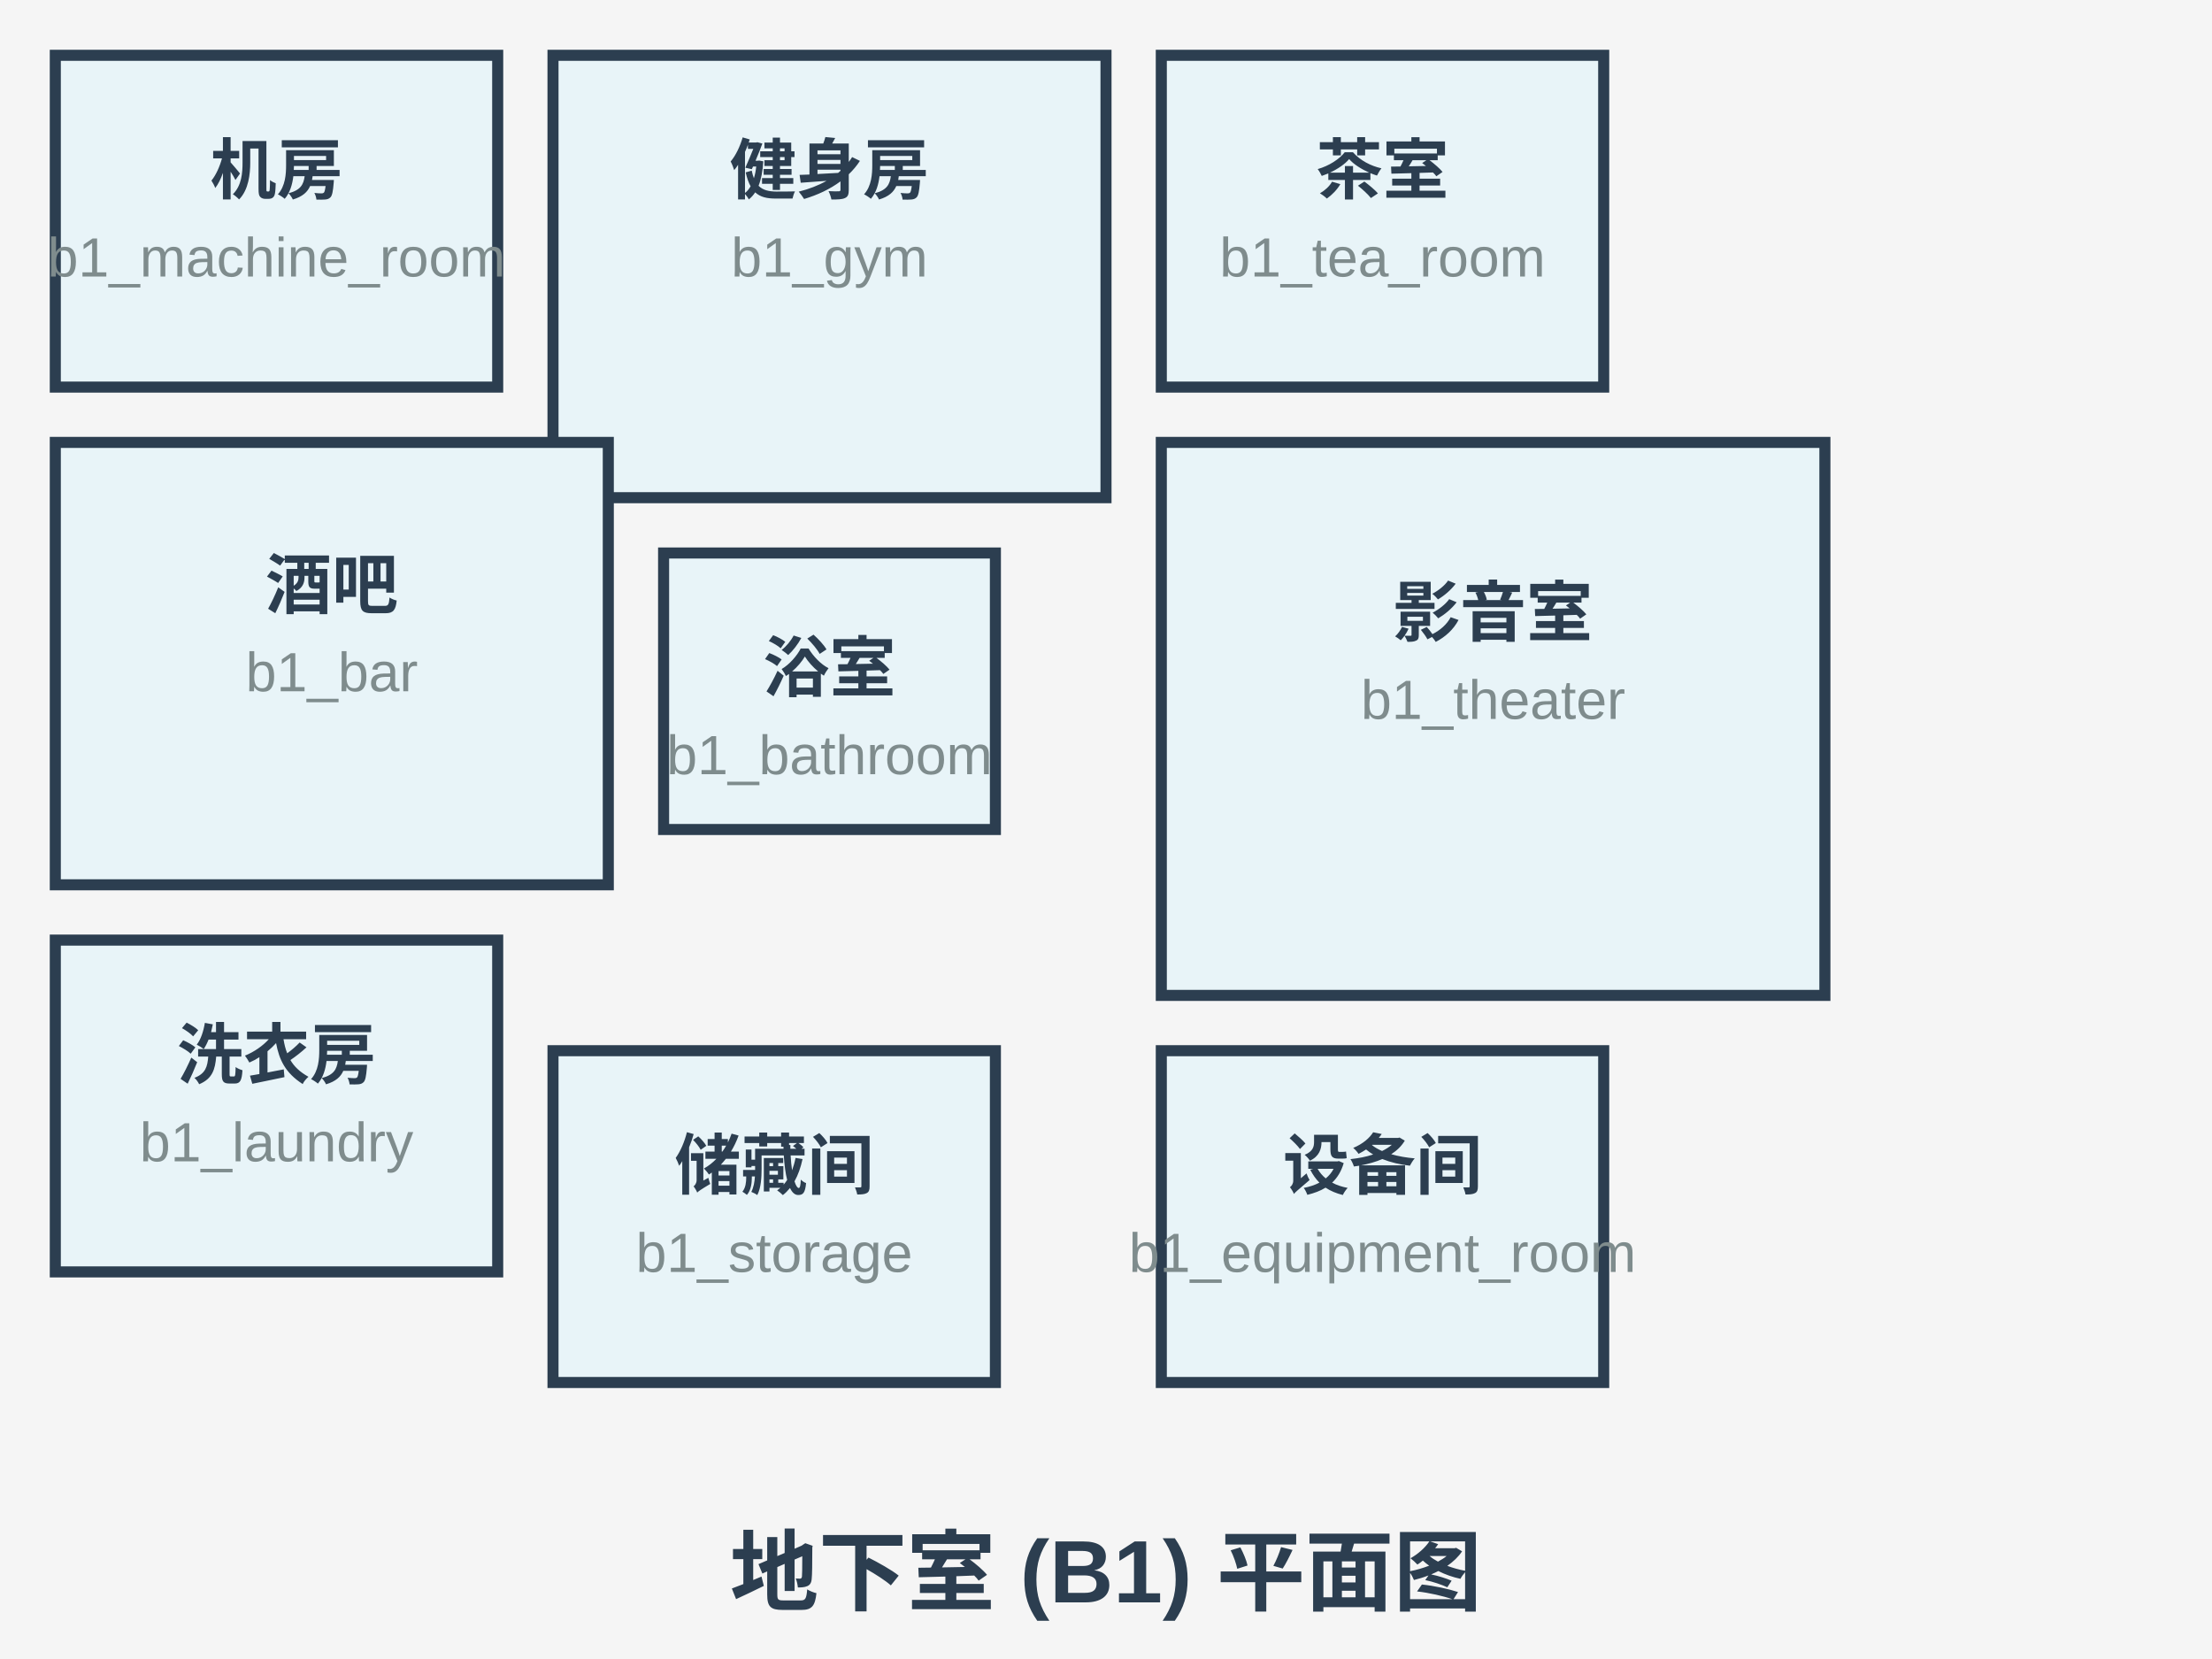
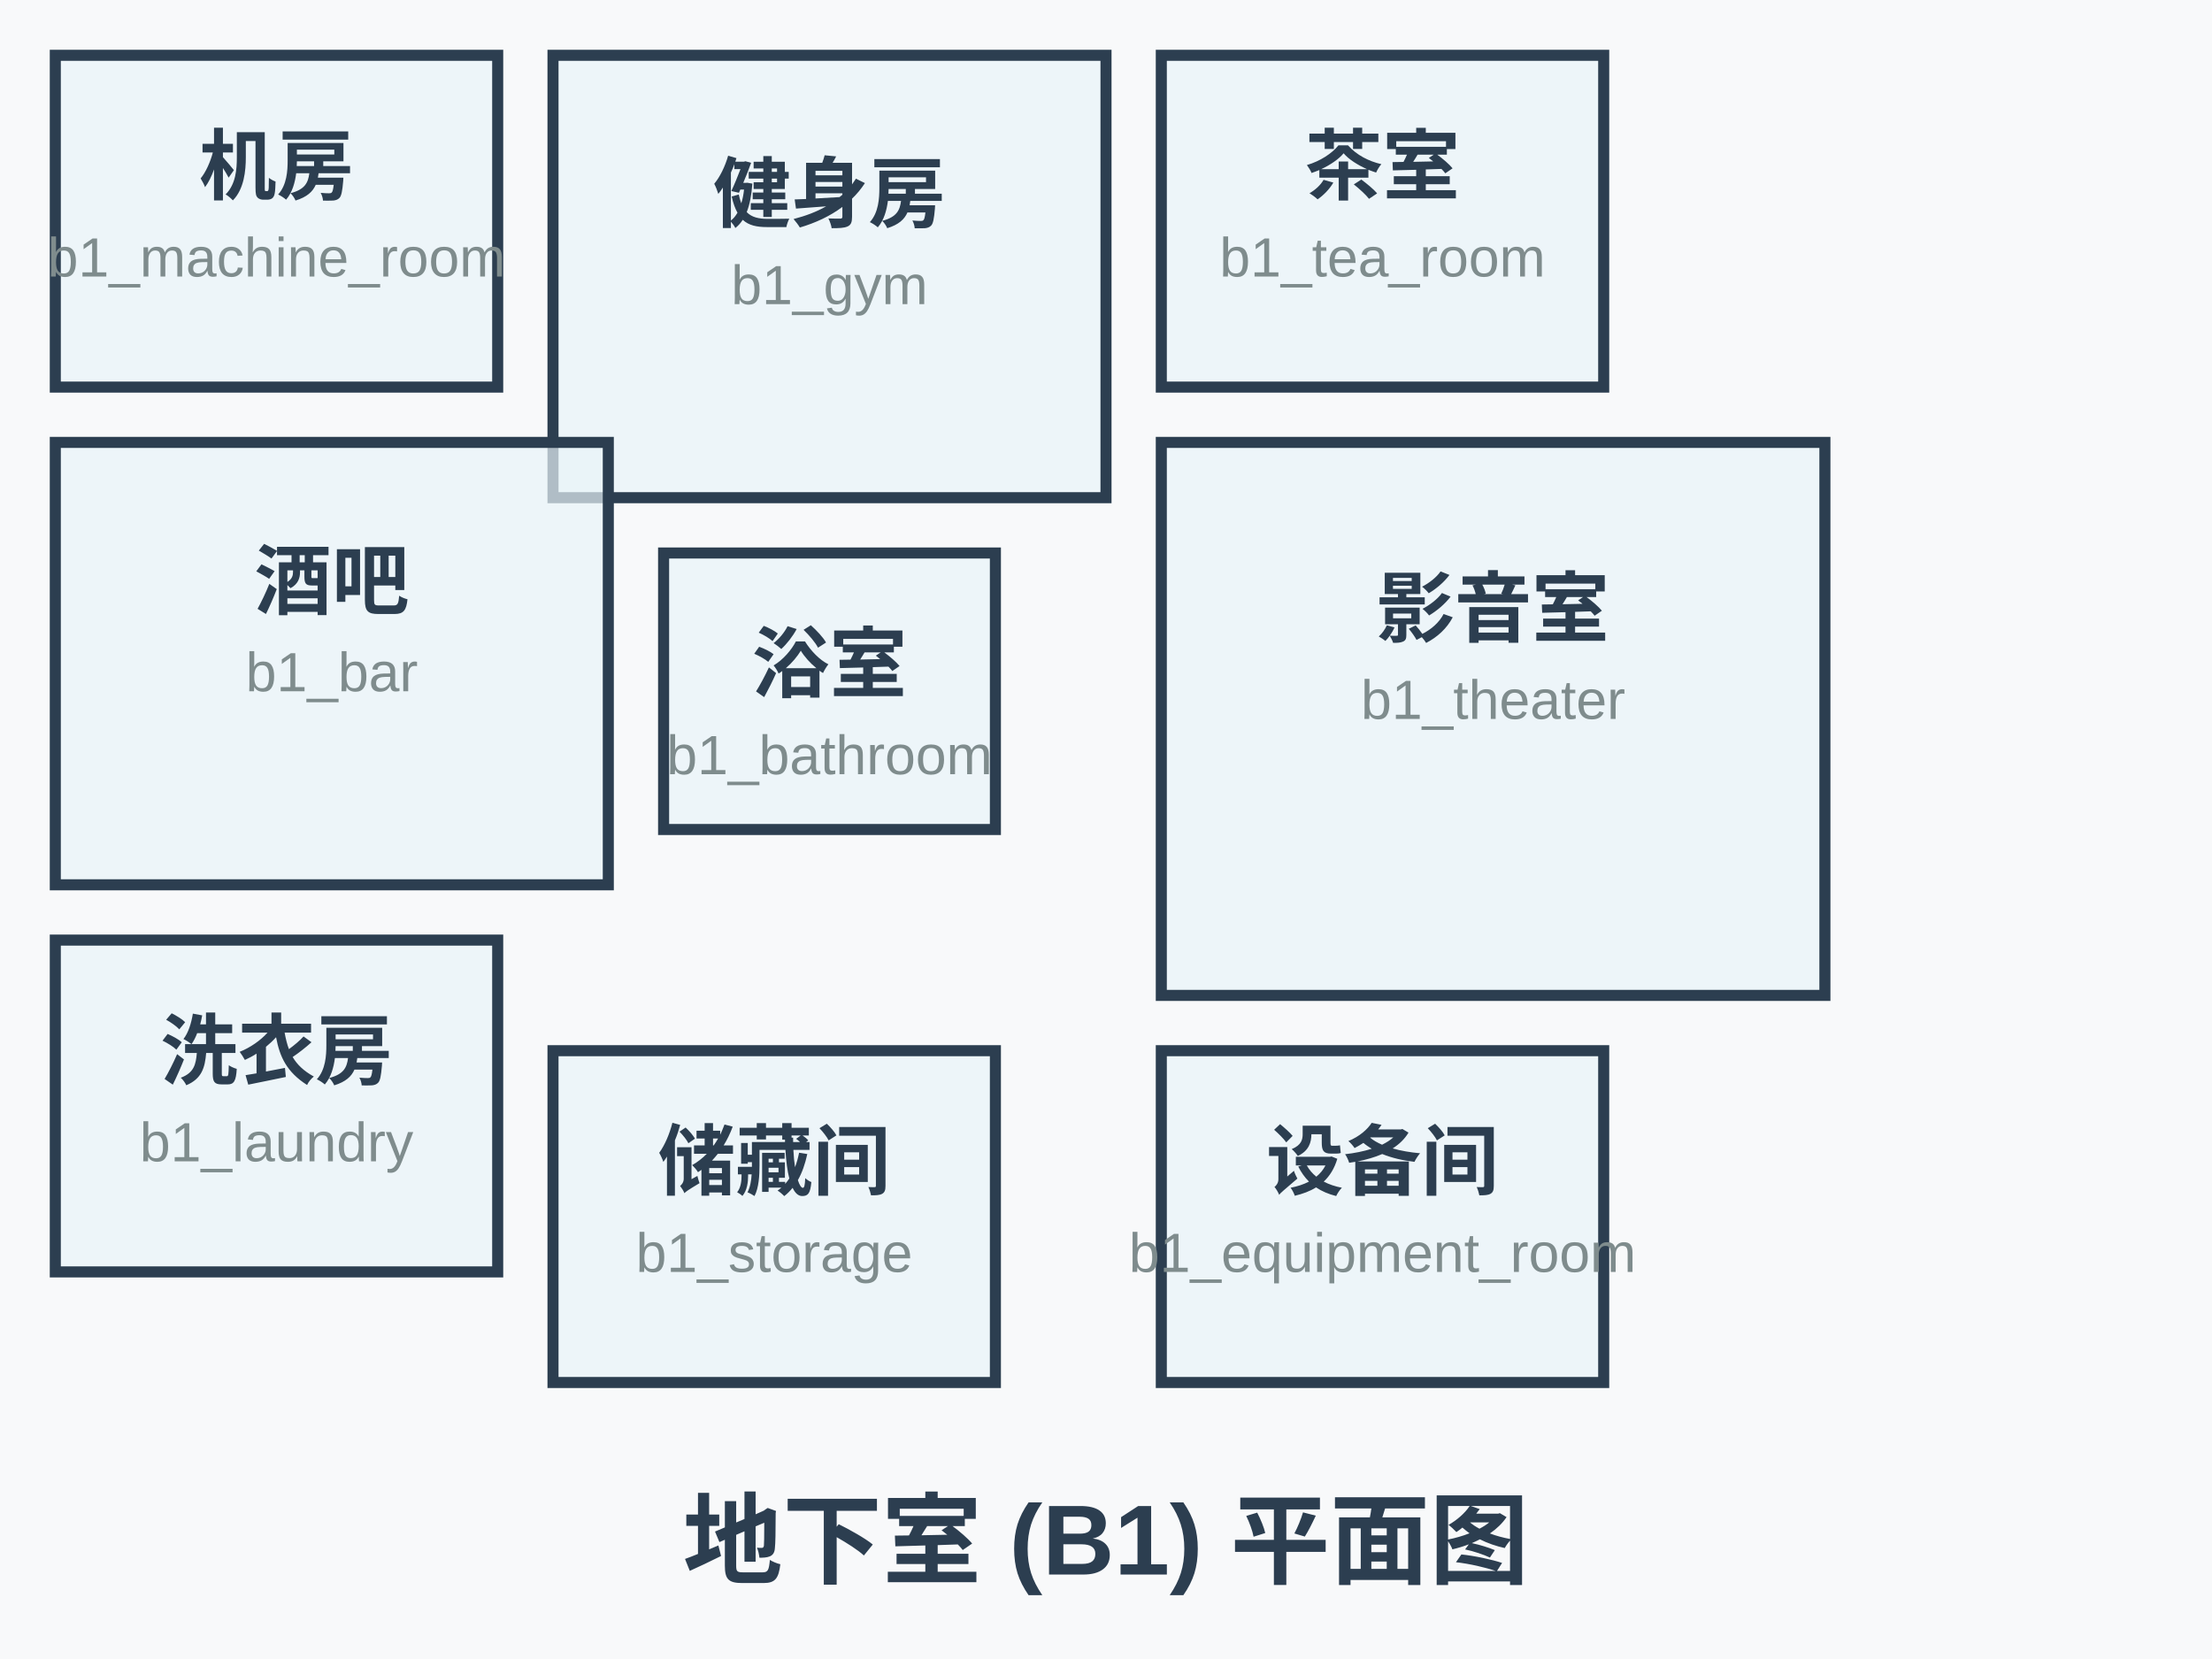
- <svg xmlns="http://www.w3.org/2000/svg" width="400" height="300">
+ <svg xmlns="http://www.w3.org/2000/svg" width="400" height="300" viewBox="0 0 400 300">
  <defs>
    <style>
-       .room { fill: #e8f4f8; stroke: #2c3e50; stroke-width: 2; }
-       .room-label { font-family: Arial, sans-serif; font-size: 12px; fill: #2c3e50; font-weight: bold; }
-       .room-id { font-family: Arial, sans-serif; font-size: 10px; fill: #7f8c8d; }
-       .wall { fill: #34495e; stroke: #2c3e50; stroke-width: 3; }
+       .floorplan-bg { fill: #f8f9fa; stroke: none; }
+       .room-area { fill: #e8f4f8; stroke: #2c3e50; stroke-width: 2; fill-opacity: 0.7; }
+       .room-area:hover { fill-opacity: 0.9; stroke-width: 3; }
+       .room-label { font-family: 'Arial', 'Microsoft YaHei', sans-serif; font-size: 14px; fill: #2c3e50; font-weight: bold; text-anchor: middle; }
+       .room-id { font-family: 'Arial', 'Courier New', monospace; font-size: 10px; fill: #7f8c8d; text-anchor: middle; }
+       .title { font-family: 'Arial', 'Microsoft YaHei', sans-serif; font-size: 18px; fill: #2c3e50; font-weight: bold; text-anchor: middle; }
    </style>
  </defs>
-   <rect width="400" height="300" fill="#f5f5f5" />
-   <rect x="10" y="10" width="80" height="60" class="room" fill="#d5e8d4" />
-   <text x="50" y="35" text-anchor="middle" class="room-label">机房</text>
-   <text x="50" y="50" text-anchor="middle" class="room-id">b1_machine_room</text>
-   <rect x="100" y="10" width="100" height="80" class="room" fill="#fff2cc" />
-   <text x="150" y="35" text-anchor="middle" class="room-label">健身房</text>
-   <text x="150" y="50" text-anchor="middle" class="room-id">b1_gym</text>
-   <rect x="210" y="10" width="80" height="60" class="room" fill="#f8cecc" />
-   <text x="250" y="35" text-anchor="middle" class="room-label">茶室</text>
-   <text x="250" y="50" text-anchor="middle" class="room-id">b1_tea_room</text>
-   <rect x="10" y="80" width="100" height="80" class="room" fill="#e1d5e7" />
-   <text x="60" y="110" text-anchor="middle" class="room-label">酒吧</text>
-   <text x="60" y="125" text-anchor="middle" class="room-id">b1_bar</text>
-   <rect x="120" y="100" width="60" height="50" class="room" fill="#dae8fc" />
-   <text x="150" y="125" text-anchor="middle" class="room-label">浴室</text>
-   <text x="150" y="140" text-anchor="middle" class="room-id">b1_bathroom</text>
-   <rect x="210" y="80" width="120" height="100" class="room" fill="#ffe6cc" />
-   <text x="270" y="115" text-anchor="middle" class="room-label">影音室</text>
-   <text x="270" y="130" text-anchor="middle" class="room-id">b1_theater</text>
-   <rect x="10" y="170" width="80" height="60" class="room" fill="#d5e8d4" />
-   <text x="50" y="195" text-anchor="middle" class="room-label">洗衣房</text>
-   <text x="50" y="210" text-anchor="middle" class="room-id">b1_laundry</text>
-   <rect x="100" y="190" width="80" height="60" class="room" fill="#f5f5f5" />
-   <text x="140" y="215" text-anchor="middle" class="room-label">储藏间</text>
-   <text x="140" y="230" text-anchor="middle" class="room-id">b1_storage</text>
-   <rect x="210" y="190" width="80" height="60" class="room" fill="#fff2cc" />
-   <text x="250" y="215" text-anchor="middle" class="room-label">设备间</text>
-   <text x="250" y="230" text-anchor="middle" class="room-id">b1_equipment_room</text>
-   <text x="200" y="290" text-anchor="middle" font-family="Arial, sans-serif" font-size="16" font-weight="bold" fill="#2c3e50">地下室 (B1) 平面图</text>
+   <rect class="floorplan-bg" width="400" height="300" />
+   <g id="b1_machine_room" data-area-id="b1_machine_room">
+     <rect class="room-area" x="10" y="10" width="80" height="60" fill="#d5e8d4" />
+     <text class="room-label" x="50" y="35">机房</text>
+     <text class="room-id" x="50" y="50">b1_machine_room</text>
+   </g>
+   <g id="b1_gym" data-area-id="b1_gym">
+     <rect class="room-area" x="100" y="10" width="100" height="80" fill="#fff2cc" />
+     <text class="room-label" x="150" y="40">健身房</text>
+     <text class="room-id" x="150" y="55">b1_gym</text>
+   </g>
+   <g id="b1_tea_room" data-area-id="b1_tea_room">
+     <rect class="room-area" x="210" y="10" width="80" height="60" fill="#f8cecc" />
+     <text class="room-label" x="250" y="35">茶室</text>
+     <text class="room-id" x="250" y="50">b1_tea_room</text>
+   </g>
+   <g id="b1_bar" data-area-id="b1_bar">
+     <rect class="room-area" x="10" y="80" width="100" height="80" fill="#e1d5e7" />
+     <text class="room-label" x="60" y="110">酒吧</text>
+     <text class="room-id" x="60" y="125">b1_bar</text>
+   </g>
+   <g id="b1_bathroom" data-area-id="b1_bathroom">
+     <rect class="room-area" x="120" y="100" width="60" height="50" fill="#dae8fc" />
+     <text class="room-label" x="150" y="125">浴室</text>
+     <text class="room-id" x="150" y="140">b1_bathroom</text>
+   </g>
+   <g id="b1_theater" data-area-id="b1_theater">
+     <rect class="room-area" x="210" y="80" width="120" height="100" fill="#ffe6cc" />
+     <text class="room-label" x="270" y="115">影音室</text>
+     <text class="room-id" x="270" y="130">b1_theater</text>
+   </g>
+   <g id="b1_laundry" data-area-id="b1_laundry">
+     <rect class="room-area" x="10" y="170" width="80" height="60" fill="#d5e8d4" />
+     <text class="room-label" x="50" y="195">洗衣房</text>
+     <text class="room-id" x="50" y="210">b1_laundry</text>
+   </g>
+   <g id="b1_storage" data-area-id="b1_storage">
+     <rect class="room-area" x="100" y="190" width="80" height="60" fill="#f5f5f5" />
+     <text class="room-label" x="140" y="215">储藏间</text>
+     <text class="room-id" x="140" y="230">b1_storage</text>
+   </g>
+   <g id="b1_equipment_room" data-area-id="b1_equipment_room">
+     <rect class="room-area" x="210" y="190" width="80" height="60" fill="#fff2cc" />
+     <text class="room-label" x="250" y="215">设备间</text>
+     <text class="room-id" x="250" y="230">b1_equipment_room</text>
+   </g>
+   <text class="title" x="200" y="285">地下室 (B1) 平面图</text>
</svg>
